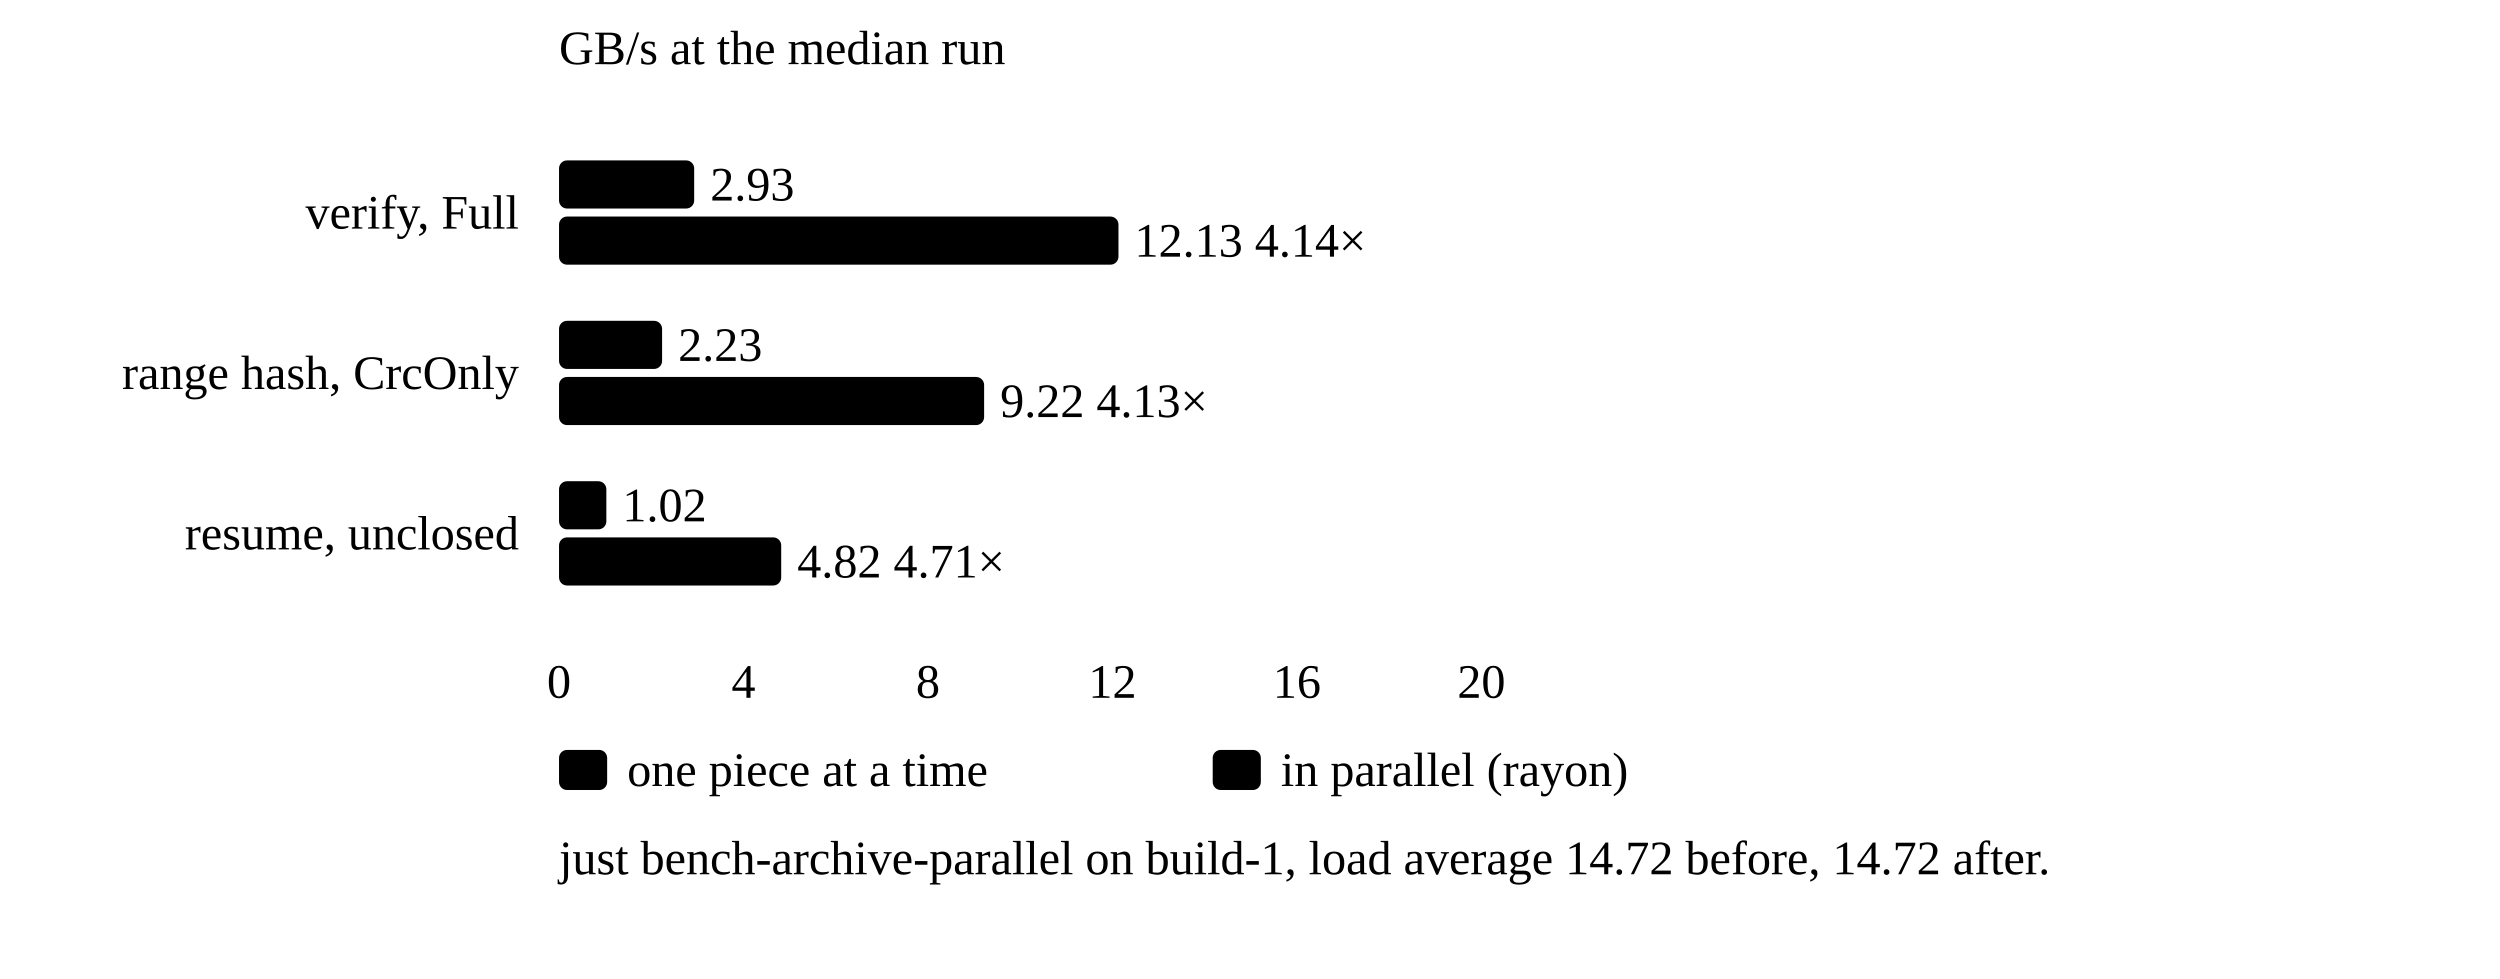
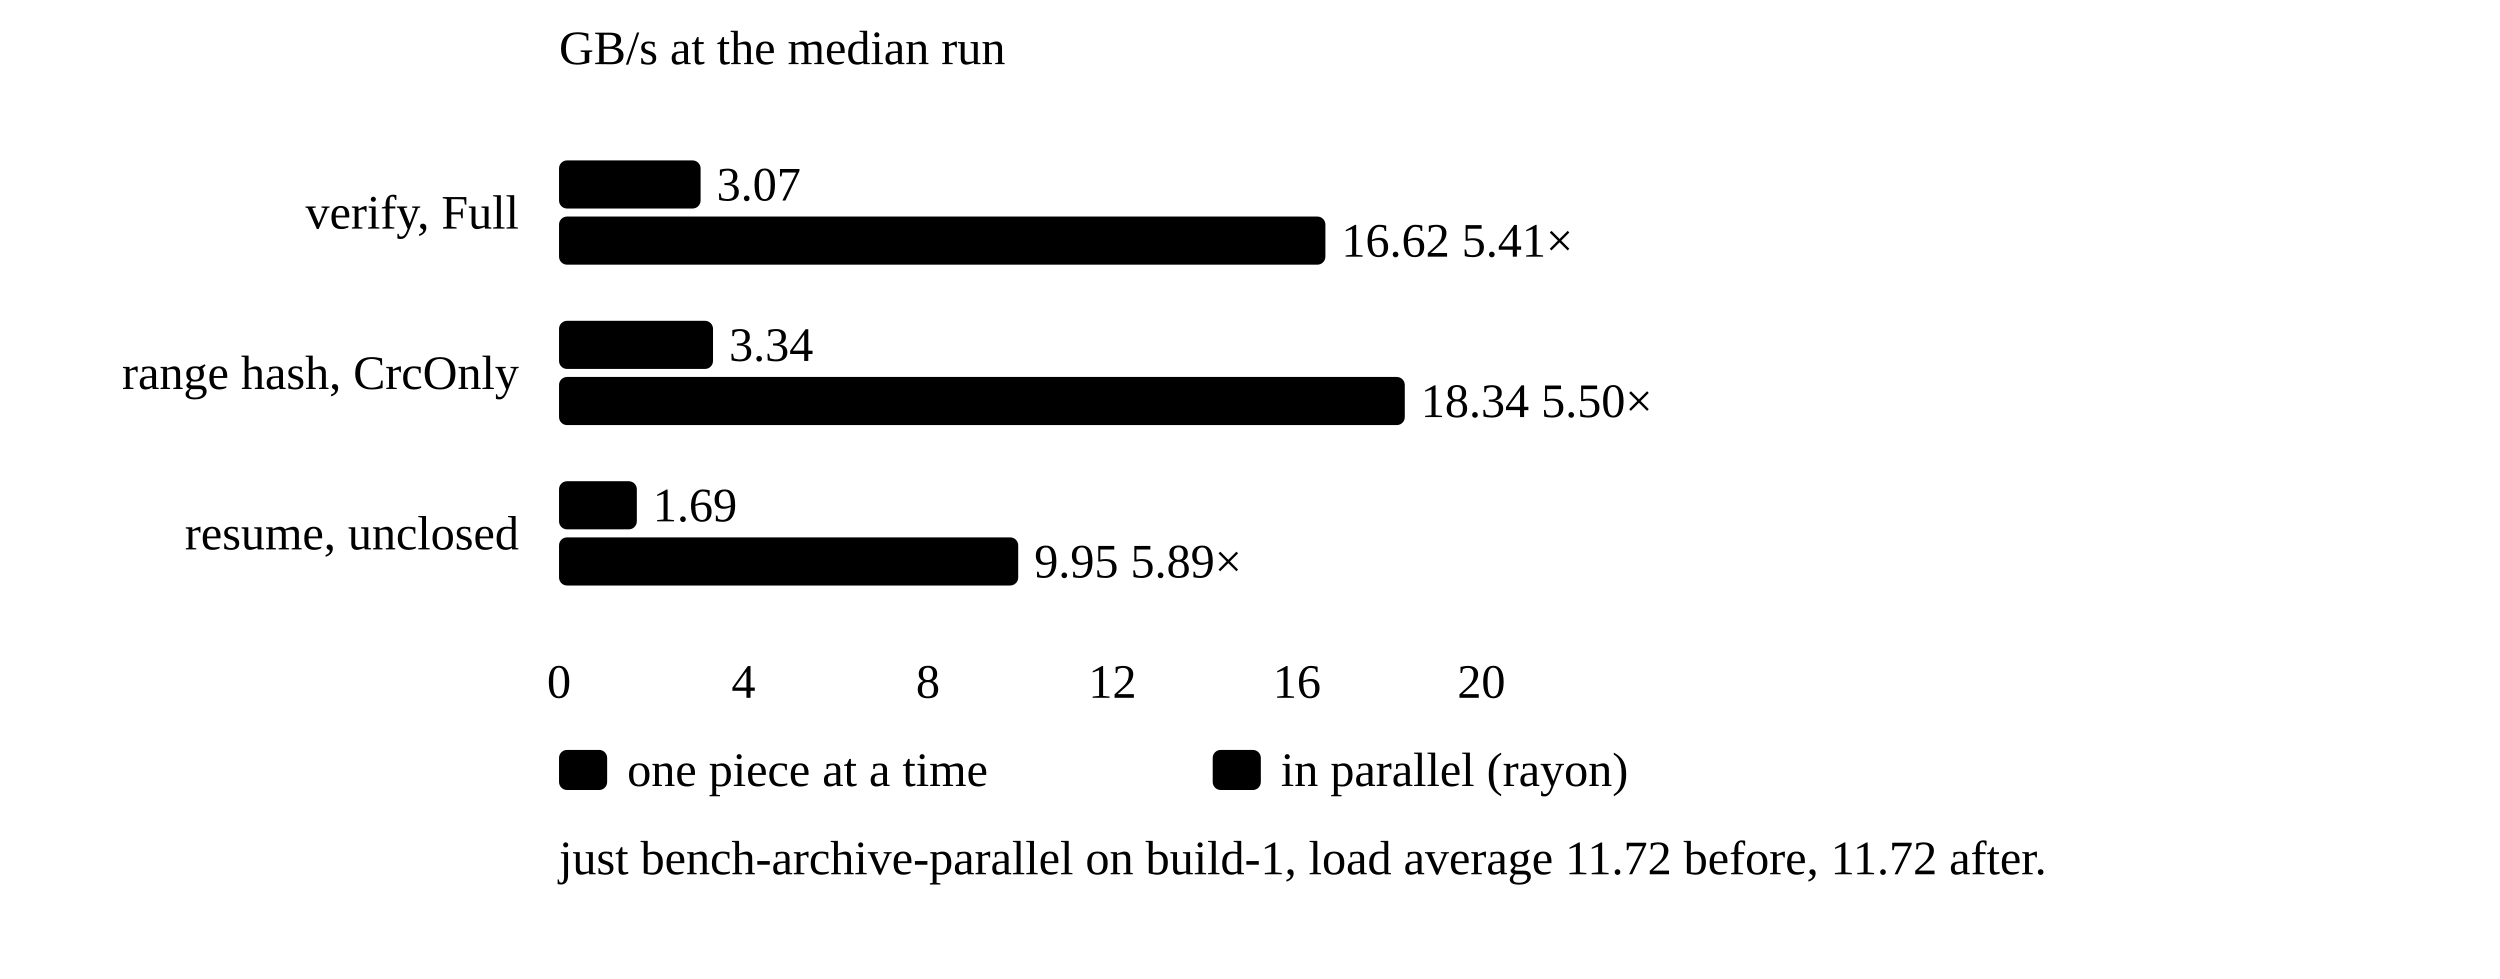
<svg xmlns="http://www.w3.org/2000/svg" class="ww-svg" viewBox="0 0 623.4 244" width="623.4" height="244" role="img" aria-label="Checking a set of piece files one at a time and in parallel: GB/s at the median run, with the speedup at the parallel bar">
  <text x="139.4" y="16.0" text-anchor="start" class="strong">GB/s at the median run</text>
  <line x1="139.4" y1="34.0" x2="139.4" y2="160.0" class="thin" />
  <text x="139.4" y="174.0" text-anchor="middle" class="small soft">0</text>
  <line x1="185.4" y1="34.0" x2="185.4" y2="160.0" class="thin" />
  <text x="185.4" y="174.0" text-anchor="middle" class="small soft">4</text>
  <line x1="231.4" y1="34.0" x2="231.4" y2="160.0" class="thin" />
  <text x="231.4" y="174.0" text-anchor="middle" class="small soft">8</text>
  <line x1="277.4" y1="34.0" x2="277.4" y2="160.0" class="thin" />
  <text x="277.4" y="174.0" text-anchor="middle" class="small soft">12</text>
  <line x1="323.4" y1="34.0" x2="323.4" y2="160.0" class="thin" />
  <text x="323.4" y="174.0" text-anchor="middle" class="small soft">16</text>
  <line x1="369.4" y1="34.0" x2="369.4" y2="160.0" class="thin" />
  <text x="369.4" y="174.0" text-anchor="middle" class="small soft">20</text>
-   <rect x="139.4" y="40.0" width="33.7" height="12.0" rx="2" class="tint-ink" />
-   <text x="177.1" y="50.0" text-anchor="start" class="small">2.93</text>
-   <rect x="139.4" y="54.0" width="139.5" height="12.0" rx="2" class="blue" />
-   <text x="282.9" y="64.0" text-anchor="start" class="small">12.13 4.14×</text>
-   <rect x="139.4" y="80.0" width="25.7" height="12.0" rx="2" class="tint-ink" />
-   <text x="169.1" y="90.0" text-anchor="start" class="small">2.23</text>
-   <rect x="139.4" y="94.0" width="106.0" height="12.0" rx="2" class="blue" />
-   <text x="249.4" y="104.0" text-anchor="start" class="small">9.22 4.13×</text>
-   <rect x="139.4" y="120.0" width="11.8" height="12.0" rx="2" class="tint-ink" />
-   <text x="155.2" y="130.0" text-anchor="start" class="small">1.02</text>
-   <rect x="139.4" y="134.0" width="55.4" height="12.0" rx="2" class="blue" />
-   <text x="198.8" y="144.0" text-anchor="start" class="small">4.82 4.71×</text>
+   <rect x="139.4" y="40.0" width="35.3" height="12.0" rx="2" class="tint-ink" />
+   <text x="178.7" y="50.0" text-anchor="start" class="small">3.07</text>
+   <rect x="139.4" y="54.0" width="191.1" height="12.0" rx="2" class="blue" />
+   <text x="334.5" y="64.0" text-anchor="start" class="small">16.62 5.41×</text>
+   <rect x="139.4" y="80.0" width="38.4" height="12.0" rx="2" class="tint-ink" />
+   <text x="181.8" y="90.0" text-anchor="start" class="small">3.34</text>
+   <rect x="139.4" y="94.0" width="210.9" height="12.0" rx="2" class="blue" />
+   <text x="354.3" y="104.0" text-anchor="start" class="small">18.34 5.50×</text>
+   <rect x="139.4" y="120.0" width="19.4" height="12.0" rx="2" class="tint-ink" />
+   <text x="162.8" y="130.0" text-anchor="start" class="small">1.69</text>
+   <rect x="139.4" y="134.0" width="114.5" height="12.0" rx="2" class="blue" />
+   <text x="257.9" y="144.0" text-anchor="start" class="small">9.95 5.89×</text>
  <line x1="139.4" y1="34.0" x2="139.4" y2="160.0" class="line" />
  <text x="129.4" y="57.0" text-anchor="end">verify, Full</text>
  <text x="129.4" y="97.0" text-anchor="end">range hash, CrcOnly</text>
  <text x="129.4" y="137.0" text-anchor="end">resume, unclosed</text>
  <rect x="139.4" y="187.0" width="12.0" height="10.0" rx="2" class="tint-ink" />
  <text x="156.4" y="196.0" text-anchor="start" class="small">one piece at a time</text>
  <rect x="302.4" y="187.0" width="12.0" height="10.0" rx="2" class="blue" />
  <text x="319.4" y="196.0" text-anchor="start" class="small">in parallel (rayon)</text>
-   <text x="139.4" y="218.0" text-anchor="start" class="small soft">just bench-archive-parallel on build-1, load average 14.72 before, 14.72 after.</text>
+   <text x="139.4" y="218.0" text-anchor="start" class="small soft">just bench-archive-parallel on build-1, load average 11.72 before, 11.72 after.</text>
</svg>
